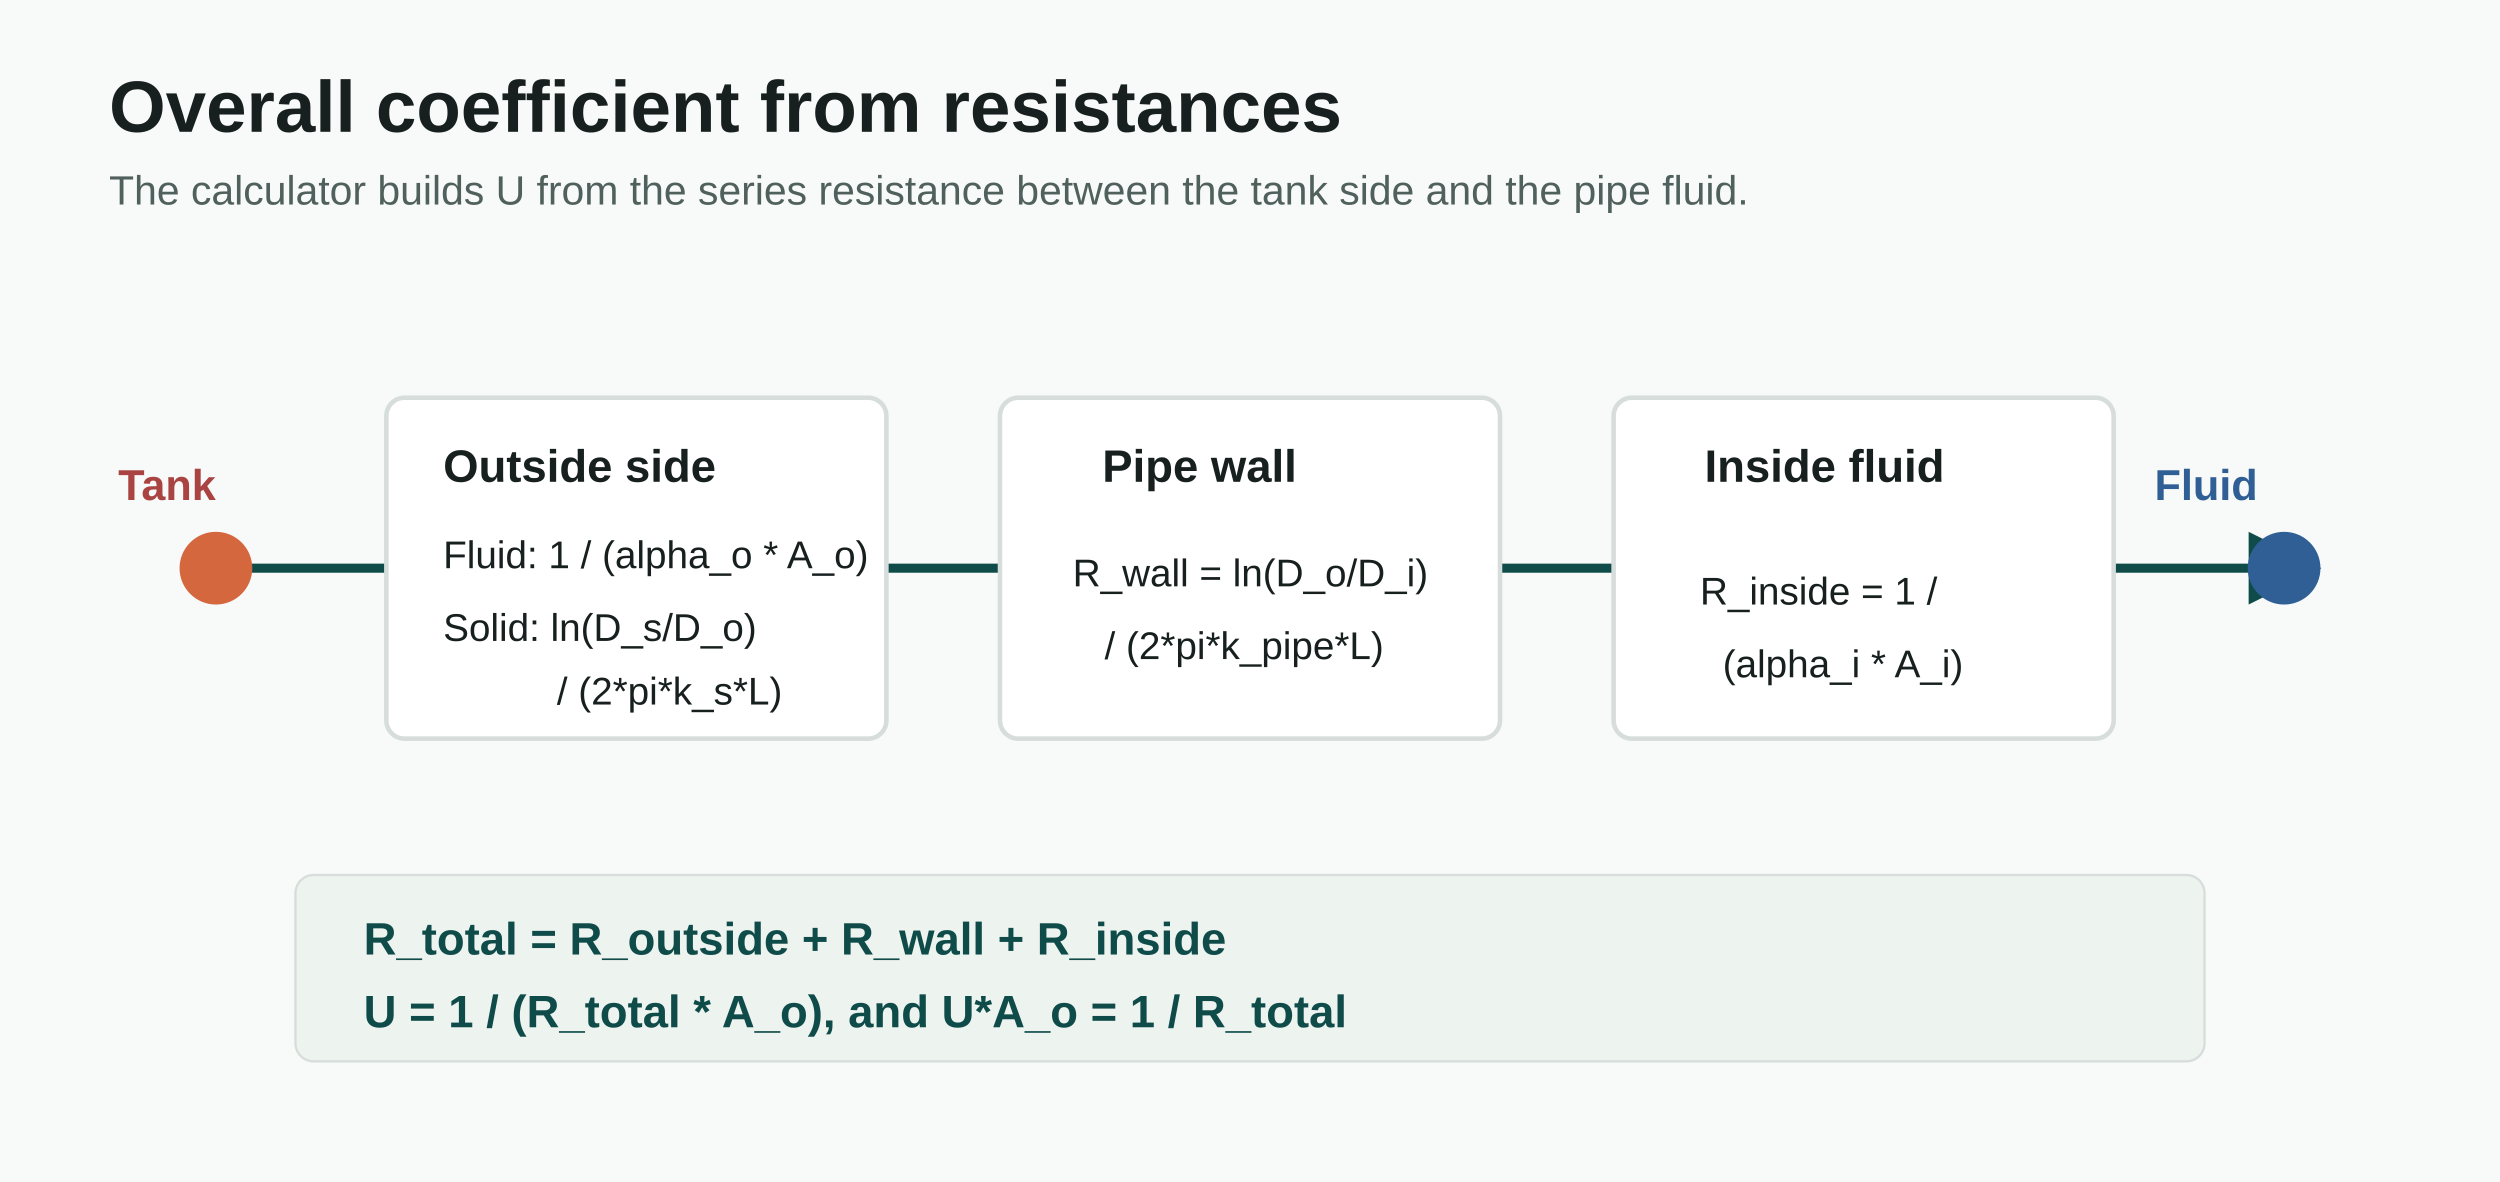
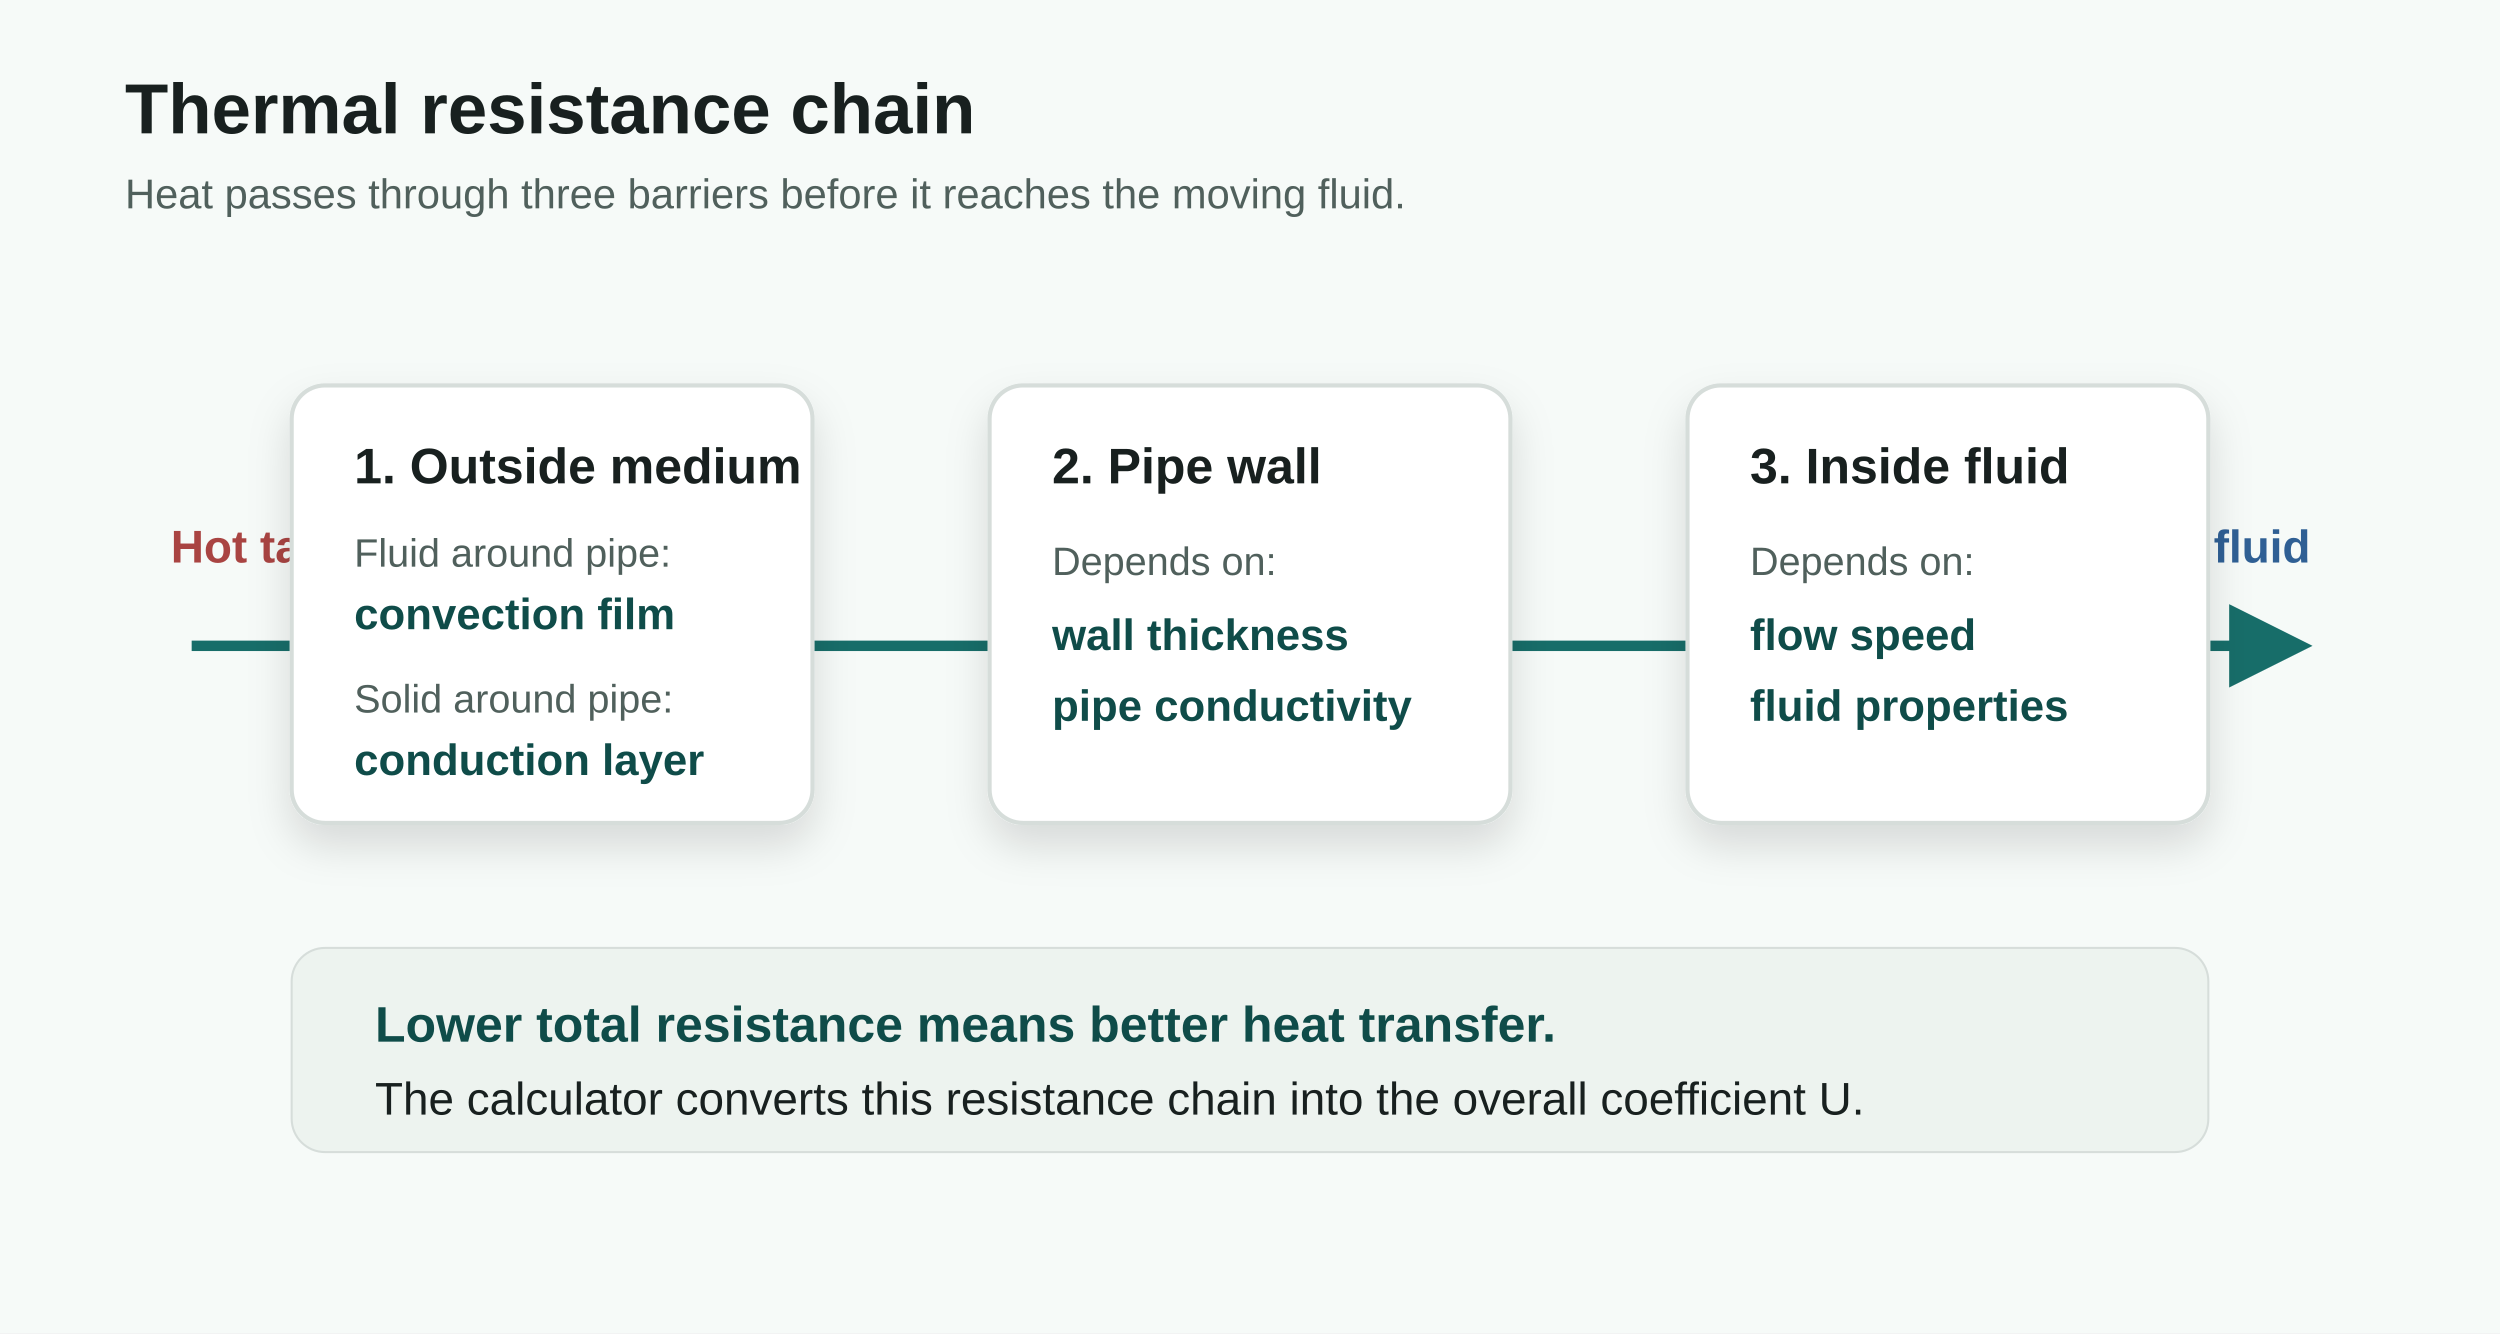
- <svg xmlns="http://www.w3.org/2000/svg" width="1100" height="520" viewBox="0 0 1100 520" role="img" aria-labelledby="title desc">
+ <svg xmlns="http://www.w3.org/2000/svg" width="1200" height="640" viewBox="0 0 1200 640" role="img" aria-labelledby="title desc">
  <defs>
    <marker id="arrow" viewBox="0 0 10 10" refX="8" refY="5" markerWidth="8" markerHeight="8" orient="auto">
-       <path d="M 0 0 L 10 5 L 0 10 z" fill="#0f4c49" />
+       <path d="M 0 0 L 10 5 L 0 10 z" fill="#176d69" />
    </marker>
+     <filter id="shadow" x="-10%" y="-20%" width="120%" height="150%">
+       <feDropShadow dx="0" dy="10" stdDeviation="10" flood-color="#18201f" flood-opacity="0.13" />
+     </filter>
  </defs>
-   <rect width="1100" height="520" fill="#f7faf8" />
-   <text x="48" y="58" font-family="Arial, Helvetica, sans-serif" font-size="32" font-weight="700" fill="#18201f">Overall coefficient from resistances</text>
-   <text x="48" y="90" font-family="Arial, Helvetica, sans-serif" font-size="18" fill="#50605c">The calculator builds U from the series resistance between the tank side and the pipe fluid.</text>
-   <line x1="85" y1="250" x2="1015" y2="250" stroke="#0f4c49" stroke-width="4" marker-end="url(#arrow)" />
-   <circle cx="95" cy="250" r="16" fill="#d5673f" />
-   <circle cx="1005" cy="250" r="16" fill="#2f5f94" />
-   <text x="52" y="220" font-family="Arial, Helvetica, sans-serif" font-size="19" font-weight="700" fill="#a94442">Tank</text>
-   <text x="948" y="220" font-family="Arial, Helvetica, sans-serif" font-size="19" font-weight="700" fill="#2f5f94">Fluid</text>
-   <rect x="170" y="175" width="220" height="150" rx="8" fill="#ffffff" stroke="#d6ddda" stroke-width="2" />
-   <text x="195" y="212" font-family="Arial, Helvetica, sans-serif" font-size="20" font-weight="700" fill="#18201f">Outside side</text>
-   <text x="195" y="250" font-family="Arial, Helvetica, sans-serif" font-size="17" fill="#18201f">Fluid: 1 / (alpha_o * A_o)</text>
-   <text x="195" y="282" font-family="Arial, Helvetica, sans-serif" font-size="17" fill="#18201f">Solid: ln(D_s/D_o)</text>
-   <text x="245" y="310" font-family="Arial, Helvetica, sans-serif" font-size="17" fill="#18201f">/ (2*pi*k_s*L)</text>
-   <rect x="440" y="175" width="220" height="150" rx="8" fill="#ffffff" stroke="#d6ddda" stroke-width="2" />
-   <text x="485" y="212" font-family="Arial, Helvetica, sans-serif" font-size="20" font-weight="700" fill="#18201f">Pipe wall</text>
-   <text x="472" y="258" font-family="Arial, Helvetica, sans-serif" font-size="17" fill="#18201f">R_wall = ln(D_o/D_i)</text>
-   <text x="486" y="290" font-family="Arial, Helvetica, sans-serif" font-size="17" fill="#18201f">/ (2*pi*k_pipe*L)</text>
-   <rect x="710" y="175" width="220" height="150" rx="8" fill="#ffffff" stroke="#d6ddda" stroke-width="2" />
-   <text x="750" y="212" font-family="Arial, Helvetica, sans-serif" font-size="20" font-weight="700" fill="#18201f">Inside fluid</text>
-   <text x="748" y="266" font-family="Arial, Helvetica, sans-serif" font-size="17" fill="#18201f">R_inside = 1 /</text>
-   <text x="758" y="298" font-family="Arial, Helvetica, sans-serif" font-size="17" fill="#18201f">(alpha_i * A_i)</text>
-   <rect x="130" y="385" width="840" height="82" rx="8" fill="#edf3ef" stroke="#d6ddda" />
-   <text x="160" y="420" font-family="Arial, Helvetica, sans-serif" font-size="20" font-weight="700" fill="#0f4c49">R_total = R_outside + R_wall + R_inside</text>
-   <text x="160" y="452" font-family="Arial, Helvetica, sans-serif" font-size="20" font-weight="700" fill="#0f4c49">U = 1 / (R_total * A_o),  and  U*A_o = 1 / R_total</text>
+   <rect width="1200" height="640" fill="#f6faf8" />
+   <text x="60" y="64" font-family="Arial, Helvetica, sans-serif" font-size="34" font-weight="700" fill="#18201f">Thermal resistance chain</text>
+   <text x="60" y="100" font-family="Arial, Helvetica, sans-serif" font-size="20" fill="#50605c">Heat passes through three barriers before it reaches the moving fluid.</text>
+   <line x1="92" y1="310" x2="1102" y2="310" stroke="#176d69" stroke-width="5" marker-end="url(#arrow)" />
+   <text x="82" y="270" font-family="Arial, Helvetica, sans-serif" font-size="22" font-weight="700" fill="#a94442">Hot tank</text>
+   <text x="1010" y="270" font-family="Arial, Helvetica, sans-serif" font-size="22" font-weight="700" fill="#2f5f94">Pipe fluid</text>
+   <rect x="140" y="185" width="250" height="210" rx="16" fill="#ffffff" stroke="#d6ddda" stroke-width="2" filter="url(#shadow)" />
+   <text x="170" y="232" font-family="Arial, Helvetica, sans-serif" font-size="24" font-weight="700" fill="#18201f">1. Outside medium</text>
+   <text x="170" y="272" font-family="Arial, Helvetica, sans-serif" font-size="19" fill="#50605c">Fluid around pipe:</text>
+   <text x="170" y="302" font-family="Arial, Helvetica, sans-serif" font-size="21" font-weight="700" fill="#0f4c49">convection film</text>
+   <text x="170" y="342" font-family="Arial, Helvetica, sans-serif" font-size="19" fill="#50605c">Solid around pipe:</text>
+   <text x="170" y="372" font-family="Arial, Helvetica, sans-serif" font-size="21" font-weight="700" fill="#0f4c49">conduction layer</text>
+   <rect x="475" y="185" width="250" height="210" rx="16" fill="#ffffff" stroke="#d6ddda" stroke-width="2" filter="url(#shadow)" />
+   <text x="505" y="232" font-family="Arial, Helvetica, sans-serif" font-size="24" font-weight="700" fill="#18201f">2. Pipe wall</text>
+   <text x="505" y="276" font-family="Arial, Helvetica, sans-serif" font-size="19" fill="#50605c">Depends on:</text>
+   <text x="505" y="312" font-family="Arial, Helvetica, sans-serif" font-size="21" font-weight="700" fill="#0f4c49">wall thickness</text>
+   <text x="505" y="346" font-family="Arial, Helvetica, sans-serif" font-size="21" font-weight="700" fill="#0f4c49">pipe conductivity</text>
+   <rect x="810" y="185" width="250" height="210" rx="16" fill="#ffffff" stroke="#d6ddda" stroke-width="2" filter="url(#shadow)" />
+   <text x="840" y="232" font-family="Arial, Helvetica, sans-serif" font-size="24" font-weight="700" fill="#18201f">3. Inside fluid</text>
+   <text x="840" y="276" font-family="Arial, Helvetica, sans-serif" font-size="19" fill="#50605c">Depends on:</text>
+   <text x="840" y="312" font-family="Arial, Helvetica, sans-serif" font-size="21" font-weight="700" fill="#0f4c49">flow speed</text>
+   <text x="840" y="346" font-family="Arial, Helvetica, sans-serif" font-size="21" font-weight="700" fill="#0f4c49">fluid properties</text>
+   <rect x="140" y="455" width="920" height="98" rx="16" fill="#edf3ef" stroke="#d6ddda" />
+   <text x="180" y="500" font-family="Arial, Helvetica, sans-serif" font-size="24" font-weight="700" fill="#0f4c49">Lower total resistance means better heat transfer.</text>
+   <text x="180" y="535" font-family="Arial, Helvetica, sans-serif" font-size="22" fill="#18201f">The calculator converts this resistance chain into the overall coefficient U.</text>
</svg>
